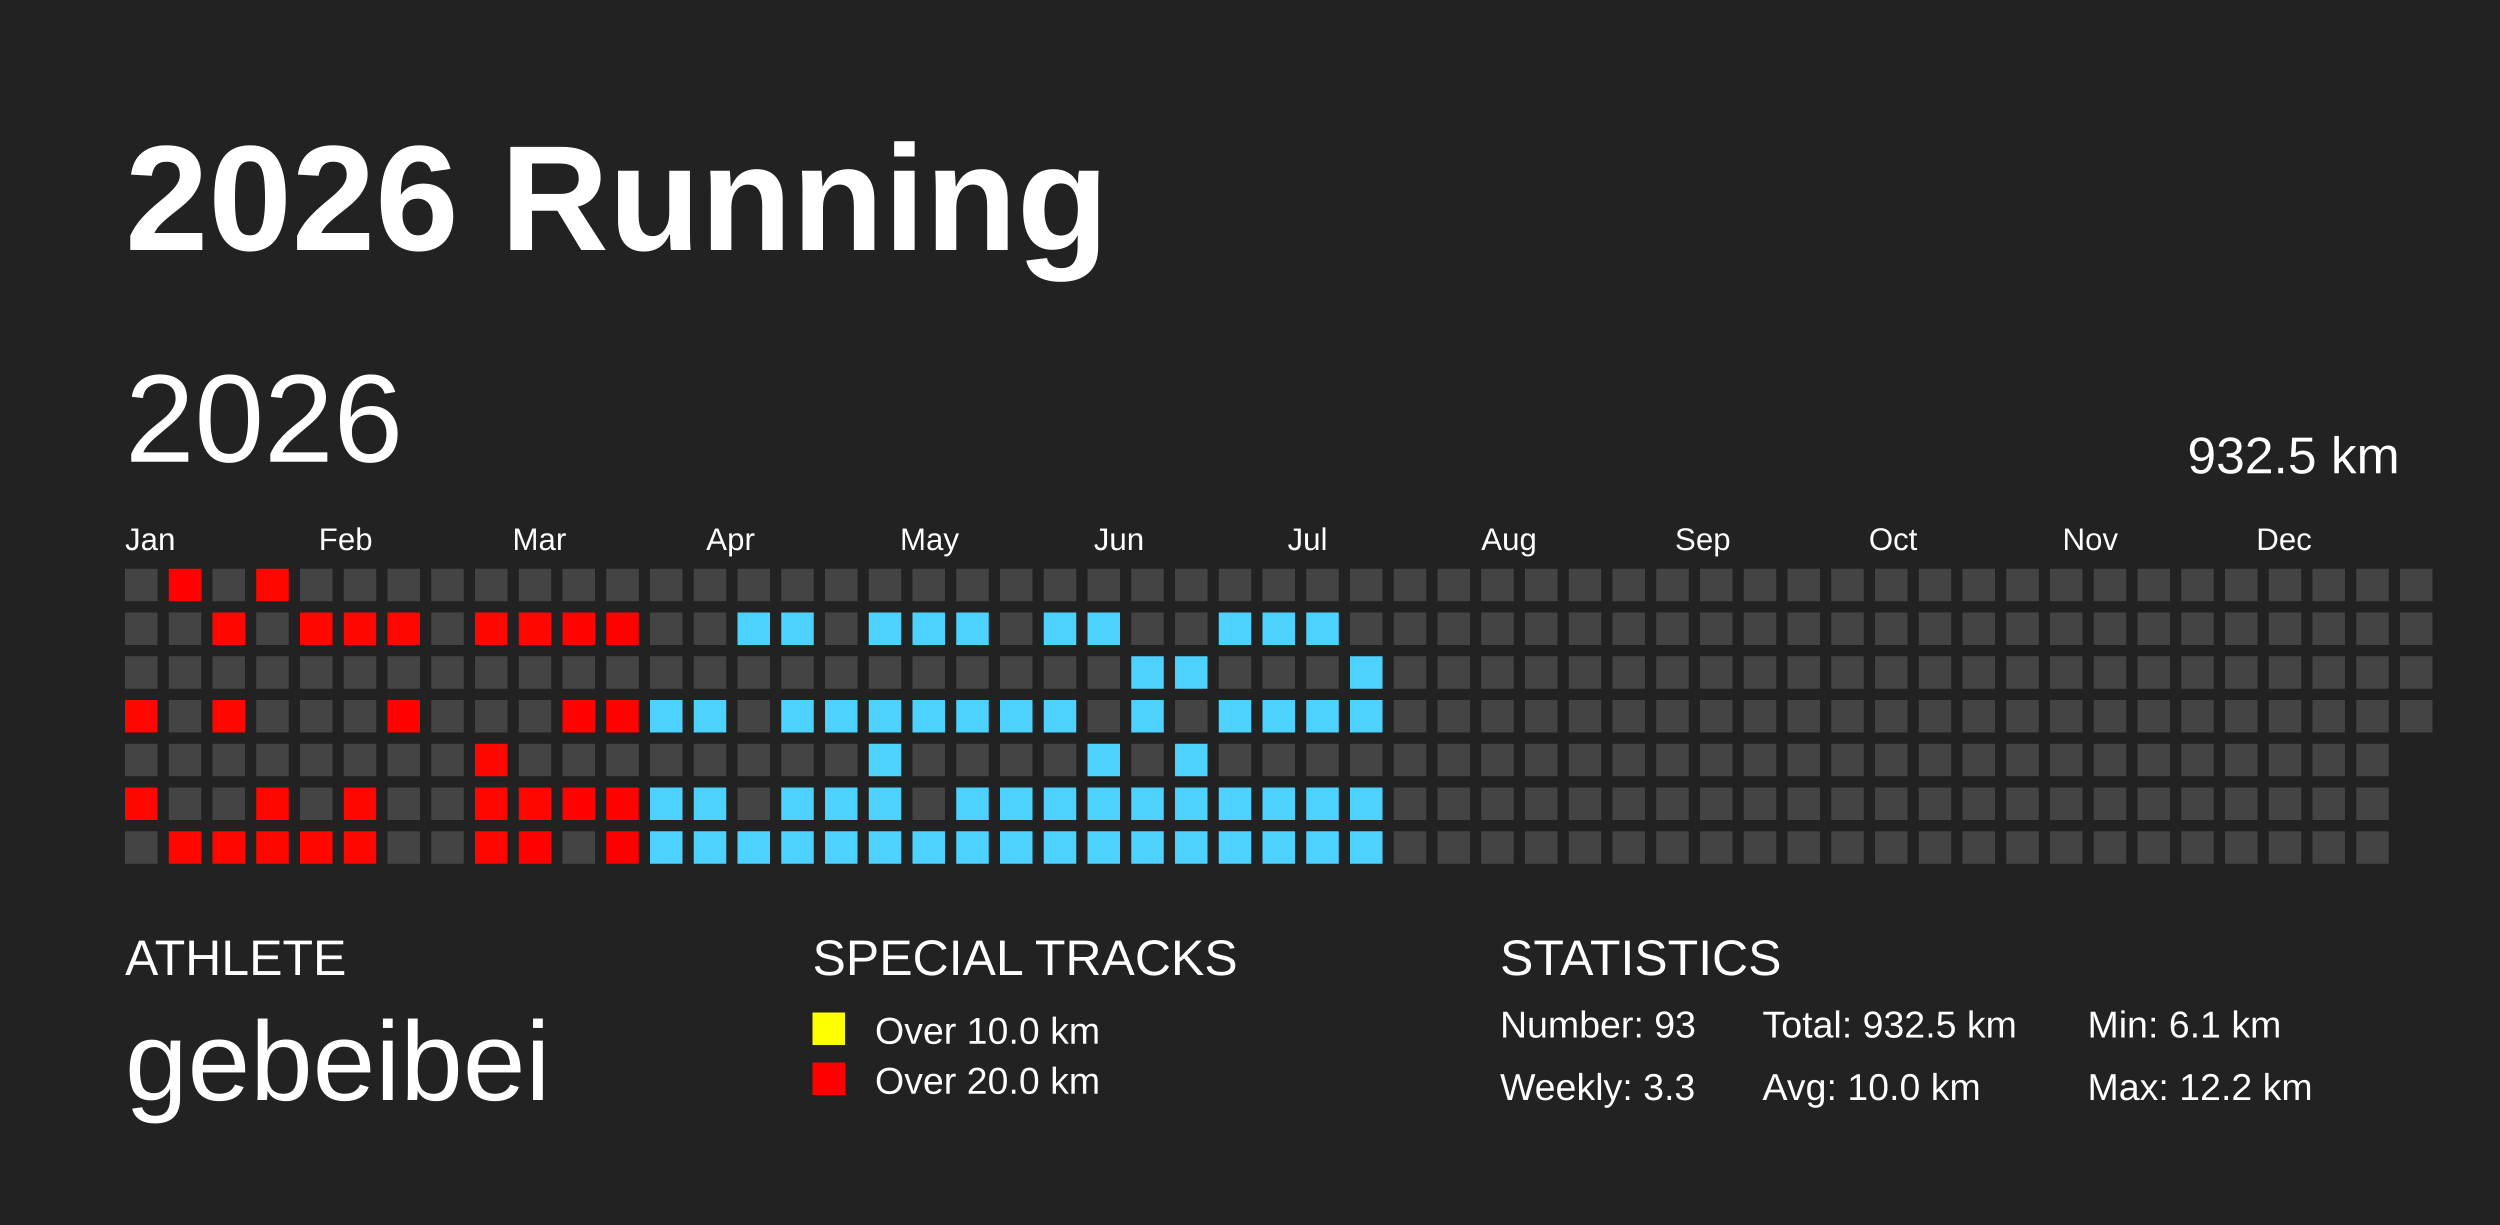
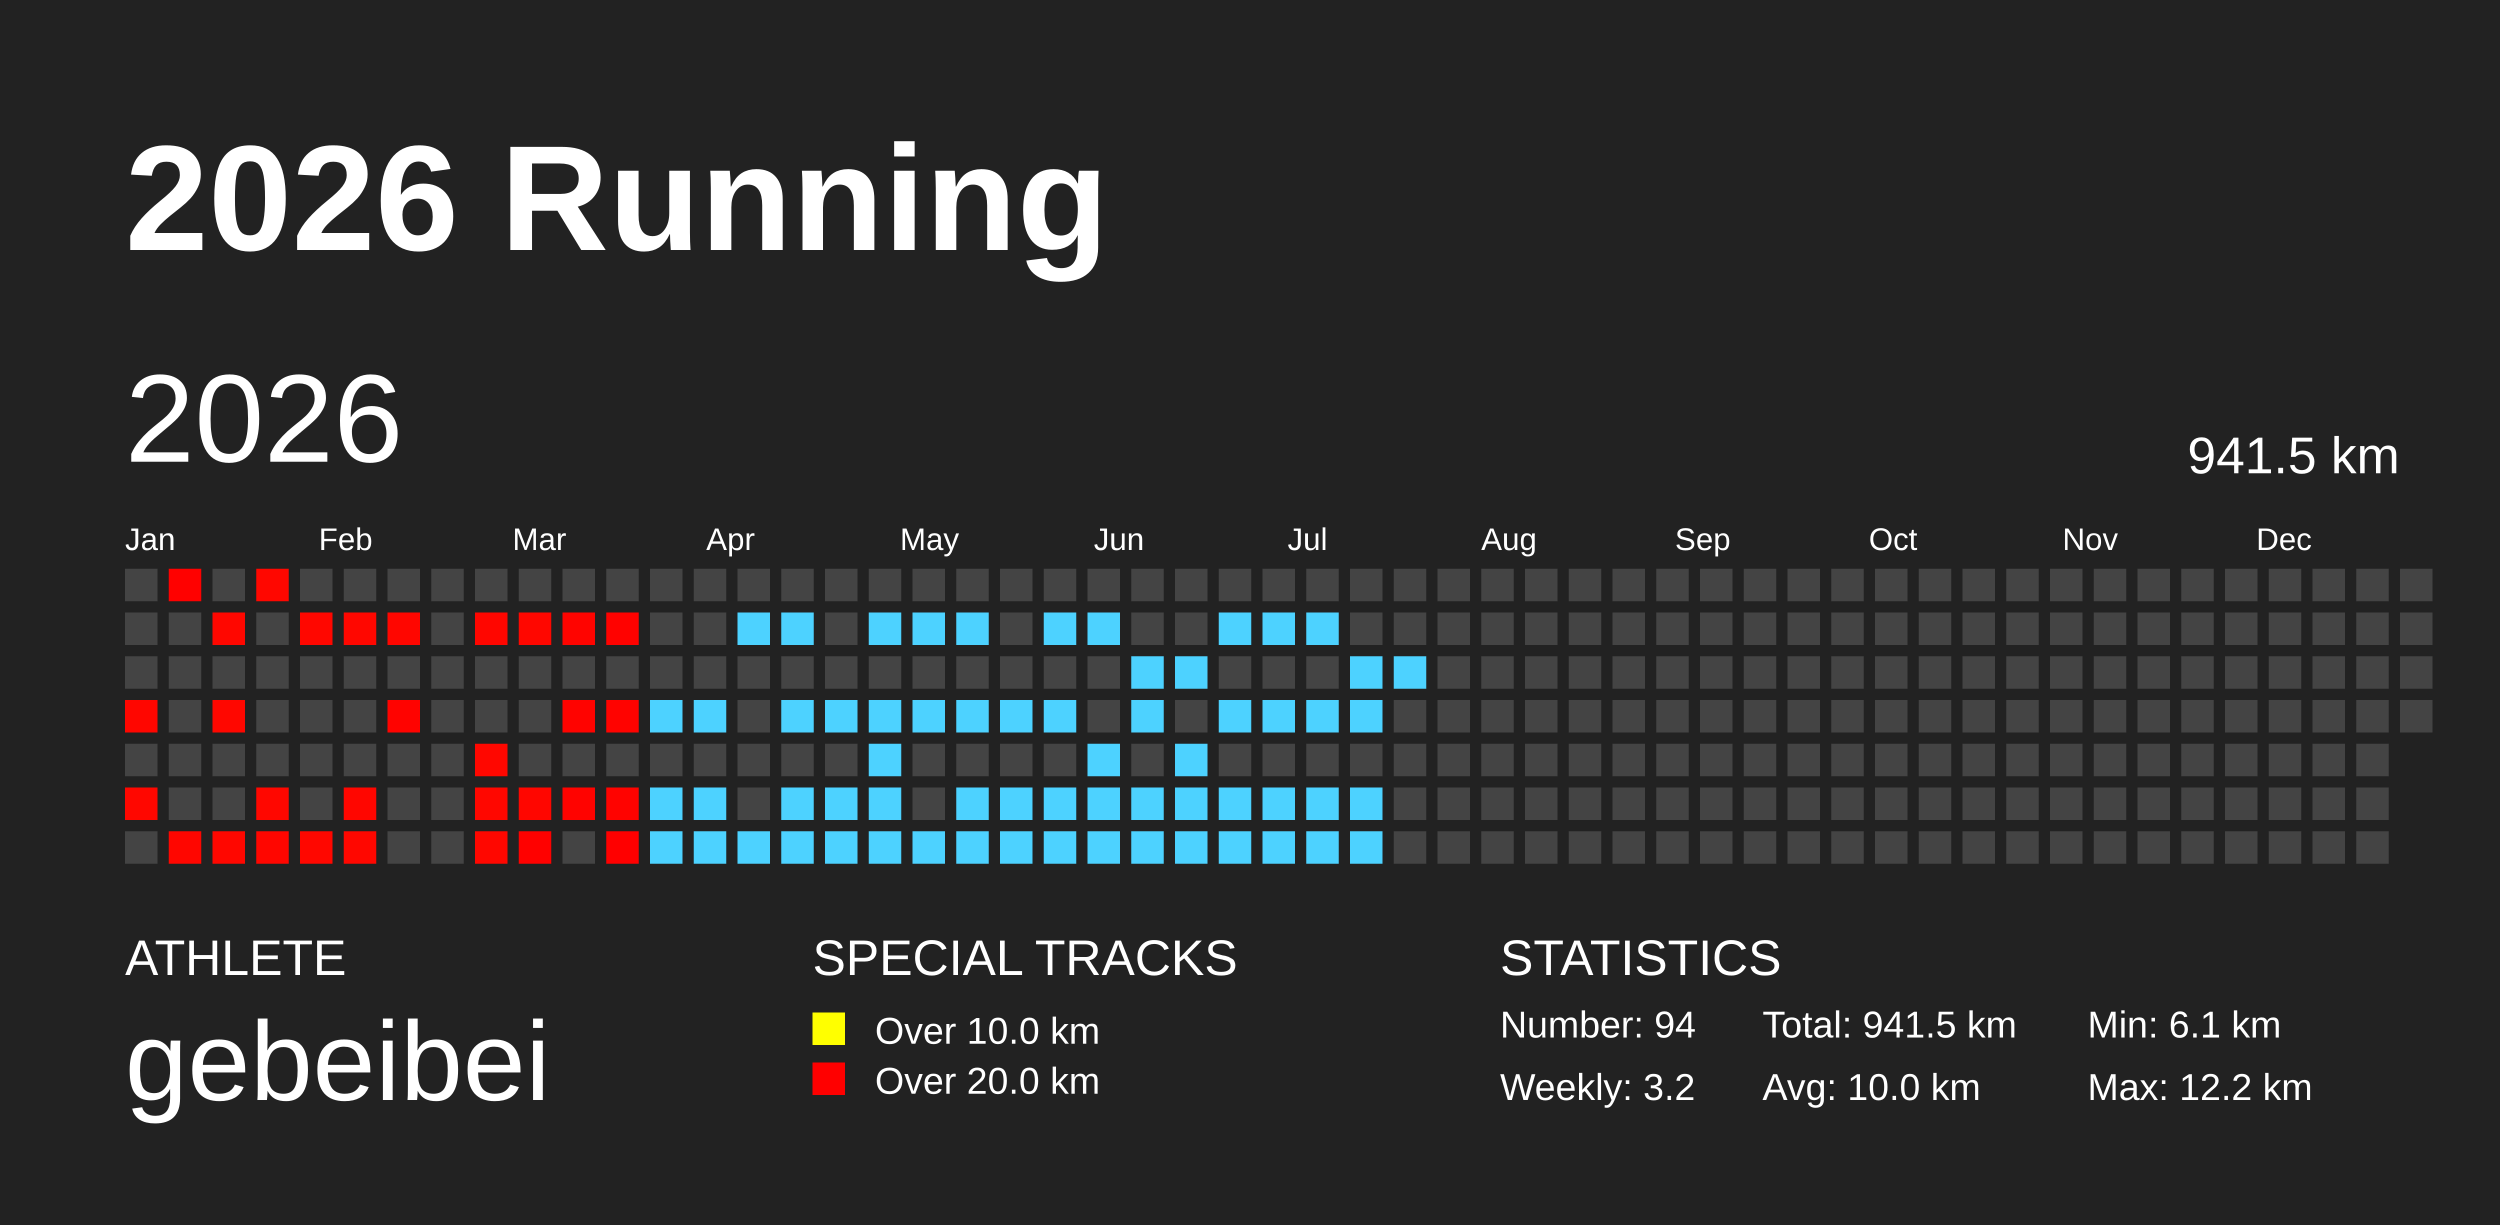
<svg xmlns="http://www.w3.org/2000/svg" baseProfile="full" height="98mm" version="1.1" viewBox="0,0,200,98" width="200mm">
  <defs />
  <rect fill="#222222" height="98" width="200" x="0" y="0" />
  <text fill="#FFFFFF" style="font-size:12px; font-family:Arial; font-weight:bold;" x="10" y="20">2026 Running</text>
  <text fill="#FFFFFF" style="font-size:4px; font-family:Arial" x="10" y="78">ATHLETE</text>
  <text fill="#FFFFFF" style="font-size:9px; font-family:Arial" x="10" y="88">gebeibei</text>
  <text fill="#FFFFFF" style="font-size:4px; font-family:Arial" x="65" y="78">SPECIAL TRACKS</text>
  <rect fill="yellow" height="2.6" width="2.6" x="65" y="81" />
  <text fill="#FFFFFF" style="font-size:3px; font-family:Arial" x="70" y="83.5">Over 10.0 km</text>
  <rect fill="red" height="2.6" width="2.6" x="65" y="85" />
  <text fill="#FFFFFF" style="font-size:3px; font-family:Arial" x="70" y="87.5">Over 20.0 km</text>
  <text fill="#FFFFFF" style="font-size:4px; font-family:Arial" x="120" y="78">STATISTICS</text>
-   <text fill="#FFFFFF" style="font-size:3px; font-family:Arial" x="120" y="83">Number: 93</text>
-   <text fill="#FFFFFF" style="font-size:3px; font-family:Arial" x="120" y="88">Weekly: 3.3</text>
-   <text fill="#FFFFFF" style="font-size:3px; font-family:Arial" x="141" y="83">Total: 932.5 km</text>
+   <text fill="#FFFFFF" style="font-size:3px; font-family:Arial" x="120" y="83">Number: 94</text>
+   <text fill="#FFFFFF" style="font-size:3px; font-family:Arial" x="120" y="88">Weekly: 3.2</text>
+   <text fill="#FFFFFF" style="font-size:3px; font-family:Arial" x="141" y="83">Total: 941.5 km</text>
  <text fill="#FFFFFF" style="font-size:3px; font-family:Arial" x="141" y="88">Avg: 10.0 km</text>
  <text fill="#FFFFFF" style="font-size:3px; font-family:Arial" x="167" y="83">Min: 6.1 km</text>
  <text fill="#FFFFFF" style="font-size:3px; font-family:Arial" x="167" y="88">Max: 12.2 km</text>
  <text dominant-baseline="hanging" fill="#FFFFFF" style="font-size:10.0px; font-family:Arial;" x="10" y="30">2026</text>
-   <text dominant-baseline="hanging" fill="#FFFFFF" style="font-size:4.125px; font-family:Arial;" x="175" y="35">932.5 km</text>
+   <text dominant-baseline="hanging" fill="#FFFFFF" style="font-size:4.125px; font-family:Arial;" x="175" y="35">941.5 km</text>
  <text fill="#FFFFFF" style="font-size:2.5px; font-family:Arial" x="10.0" y="44">Jan</text>
  <text fill="#FFFFFF" style="font-size:2.5px; font-family:Arial" x="25.5" y="44">Feb</text>
  <text fill="#FFFFFF" style="font-size:2.5px; font-family:Arial" x="41.0" y="44">Mar</text>
  <text fill="#FFFFFF" style="font-size:2.5px; font-family:Arial" x="56.5" y="44">Apr</text>
  <text fill="#FFFFFF" style="font-size:2.5px; font-family:Arial" x="72.0" y="44">May</text>
  <text fill="#FFFFFF" style="font-size:2.5px; font-family:Arial" x="87.5" y="44">Jun</text>
  <text fill="#FFFFFF" style="font-size:2.5px; font-family:Arial" x="103.0" y="44">Jul</text>
  <text fill="#FFFFFF" style="font-size:2.5px; font-family:Arial" x="118.5" y="44">Aug</text>
  <text fill="#FFFFFF" style="font-size:2.5px; font-family:Arial" x="134.0" y="44">Sep</text>
  <text fill="#FFFFFF" style="font-size:2.5px; font-family:Arial" x="149.5" y="44">Oct</text>
  <text fill="#FFFFFF" style="font-size:2.5px; font-family:Arial" x="165.0" y="44">Nov</text>
  <text fill="#FFFFFF" style="font-size:2.5px; font-family:Arial" x="180.5" y="44">Dec</text>
  <rect fill="#444444" height="2.6" width="2.6" x="10.0" y="45.5" />
  <rect fill="#444444" height="2.6" width="2.6" x="10.0" y="49.0" />
  <rect fill="#444444" height="2.6" width="2.6" x="10.0" y="52.5" />
  <rect fill="#ff0600" height="2.6" width="2.6" x="10.0" y="56.0" />
  <rect fill="#444444" height="2.6" width="2.6" x="10.0" y="59.5" />
  <rect fill="#ff0700" height="2.6" width="2.6" x="10.0" y="63.0" />
  <rect fill="#444444" height="2.6" width="2.6" x="10.0" y="66.5" />
  <rect fill="#ff0100" height="2.6" width="2.6" x="13.5" y="45.5" />
  <rect fill="#444444" height="2.6" width="2.6" x="13.5" y="49.0" />
  <rect fill="#444444" height="2.6" width="2.6" x="13.5" y="52.5" />
  <rect fill="#444444" height="2.6" width="2.6" x="13.5" y="56.0" />
  <rect fill="#444444" height="2.6" width="2.6" x="13.5" y="59.5" />
  <rect fill="#444444" height="2.6" width="2.6" x="13.5" y="63.0" />
  <rect fill="#ff0600" height="2.6" width="2.6" x="13.5" y="66.5" />
  <rect fill="#444444" height="2.6" width="2.6" x="17.0" y="45.5" />
  <rect fill="#ff0700" height="2.6" width="2.6" x="17.0" y="49.0" />
  <rect fill="#444444" height="2.6" width="2.6" x="17.0" y="52.5" />
  <rect fill="#ff0700" height="2.6" width="2.6" x="17.0" y="56.0" />
  <rect fill="#444444" height="2.6" width="2.6" x="17.0" y="59.5" />
  <rect fill="#444444" height="2.6" width="2.6" x="17.0" y="63.0" />
  <rect fill="#ff0700" height="2.6" width="2.6" x="17.0" y="66.5" />
  <rect fill="#ff0700" height="2.6" width="2.6" x="20.5" y="45.5" />
  <rect fill="#444444" height="2.6" width="2.6" x="20.5" y="49.0" />
  <rect fill="#444444" height="2.6" width="2.6" x="20.5" y="52.5" />
  <rect fill="#444444" height="2.6" width="2.6" x="20.5" y="56.0" />
  <rect fill="#444444" height="2.6" width="2.6" x="20.5" y="59.5" />
  <rect fill="#ff0700" height="2.6" width="2.6" x="20.5" y="63.0" />
  <rect fill="#ff0600" height="2.6" width="2.6" x="20.5" y="66.5" />
  <rect fill="#444444" height="2.6" width="2.6" x="24.0" y="45.5" />
  <rect fill="#ff0700" height="2.6" width="2.6" x="24.0" y="49.0" />
  <rect fill="#444444" height="2.6" width="2.6" x="24.0" y="52.5" />
  <rect fill="#444444" height="2.6" width="2.6" x="24.0" y="56.0" />
  <rect fill="#444444" height="2.6" width="2.6" x="24.0" y="59.5" />
  <rect fill="#444444" height="2.6" width="2.6" x="24.0" y="63.0" />
  <rect fill="#ff0700" height="2.6" width="2.6" x="24.0" y="66.5" />
  <rect fill="#444444" height="2.6" width="2.6" x="27.5" y="45.5" />
  <rect fill="#ff0700" height="2.6" width="2.6" x="27.5" y="49.0" />
  <rect fill="#444444" height="2.6" width="2.6" x="27.5" y="52.5" />
  <rect fill="#444444" height="2.6" width="2.6" x="27.5" y="56.0" />
  <rect fill="#444444" height="2.6" width="2.6" x="27.5" y="59.5" />
  <rect fill="#ff0600" height="2.6" width="2.6" x="27.5" y="63.0" />
  <rect fill="#ff0700" height="2.6" width="2.6" x="27.5" y="66.5" />
  <rect fill="#444444" height="2.6" width="2.6" x="31.0" y="45.5" />
  <rect fill="#ff0600" height="2.6" width="2.6" x="31.0" y="49.0" />
  <rect fill="#444444" height="2.6" width="2.6" x="31.0" y="52.5" />
  <rect fill="#ff0300" height="2.6" width="2.6" x="31.0" y="56.0" />
  <rect fill="#444444" height="2.6" width="2.6" x="31.0" y="59.5" />
  <rect fill="#444444" height="2.6" width="2.6" x="31.0" y="63.0" />
  <rect fill="#444444" height="2.6" width="2.6" x="31.0" y="66.5" />
  <rect fill="#444444" height="2.6" width="2.6" x="34.5" y="45.5" />
  <rect fill="#444444" height="2.6" width="2.6" x="34.5" y="49.0" />
  <rect fill="#444444" height="2.6" width="2.6" x="34.5" y="52.5" />
  <rect fill="#444444" height="2.6" width="2.6" x="34.5" y="56.0" />
  <rect fill="#444444" height="2.6" width="2.6" x="34.5" y="59.5" />
  <rect fill="#444444" height="2.6" width="2.6" x="34.5" y="63.0" />
  <rect fill="#444444" height="2.6" width="2.6" x="34.5" y="66.5" />
  <rect fill="#444444" height="2.6" width="2.6" x="38.0" y="45.5" />
  <rect fill="#ff0600" height="2.6" width="2.6" x="38.0" y="49.0" />
  <rect fill="#444444" height="2.6" width="2.6" x="38.0" y="52.5" />
  <rect fill="#444444" height="2.6" width="2.6" x="38.0" y="56.0" />
  <rect fill="#ff0700" height="2.6" width="2.6" x="38.0" y="59.5" />
  <rect fill="#ff0700" height="2.6" width="2.6" x="38.0" y="63.0" />
  <rect fill="#ff0700" height="2.6" width="2.6" x="38.0" y="66.5" />
  <rect fill="#444444" height="2.6" width="2.6" x="41.5" y="45.5" />
  <rect fill="#ff0700" height="2.6" width="2.6" x="41.5" y="49.0" />
  <rect fill="#444444" height="2.6" width="2.6" x="41.5" y="52.5" />
  <rect fill="#444444" height="2.6" width="2.6" x="41.5" y="56.0" />
  <rect fill="#444444" height="2.6" width="2.6" x="41.5" y="59.5" />
  <rect fill="#ff0600" height="2.6" width="2.6" x="41.5" y="63.0" />
  <rect fill="#ff0100" height="2.6" width="2.6" x="41.5" y="66.5" />
  <rect fill="#444444" height="2.6" width="2.6" x="45.0" y="45.5" />
  <rect fill="#ff0400" height="2.6" width="2.6" x="45.0" y="49.0" />
  <rect fill="#444444" height="2.6" width="2.6" x="45.0" y="52.5" />
  <rect fill="#ff0300" height="2.6" width="2.6" x="45.0" y="56.0" />
  <rect fill="#444444" height="2.6" width="2.6" x="45.0" y="59.5" />
  <rect fill="#ff0300" height="2.6" width="2.6" x="45.0" y="63.0" />
  <rect fill="#444444" height="2.6" width="2.6" x="45.0" y="66.5" />
  <rect fill="#444444" height="2.6" width="2.6" x="48.5" y="45.5" />
  <rect fill="#ff0200" height="2.6" width="2.6" x="48.5" y="49.0" />
  <rect fill="#444444" height="2.6" width="2.6" x="48.5" y="52.5" />
  <rect fill="#ff0300" height="2.6" width="2.6" x="48.5" y="56.0" />
  <rect fill="#444444" height="2.6" width="2.6" x="48.5" y="59.5" />
  <rect fill="#ff0300" height="2.6" width="2.6" x="48.5" y="63.0" />
  <rect fill="#ff0000" height="2.6" width="2.6" x="48.5" y="66.5" />
  <rect fill="#444444" height="2.6" width="2.6" x="52.0" y="45.5" />
  <rect fill="#444444" height="2.6" width="2.6" x="52.0" y="49.0" />
  <rect fill="#444444" height="2.6" width="2.6" x="52.0" y="52.5" />
  <rect fill="#4dd2ff" height="2.6" width="2.6" x="52.0" y="56.0" />
  <rect fill="#444444" height="2.6" width="2.6" x="52.0" y="59.5" />
  <rect fill="#4dd2ff" height="2.6" width="2.6" x="52.0" y="63.0" />
  <rect fill="#4dd2ff" height="2.6" width="2.6" x="52.0" y="66.5" />
  <rect fill="#444444" height="2.6" width="2.6" x="55.5" y="45.5" />
  <rect fill="#444444" height="2.6" width="2.6" x="55.5" y="49.0" />
  <rect fill="#444444" height="2.6" width="2.6" x="55.5" y="52.5" />
  <rect fill="#4dd2ff" height="2.6" width="2.6" x="55.5" y="56.0" />
  <rect fill="#444444" height="2.6" width="2.6" x="55.5" y="59.5" />
  <rect fill="#4dd2ff" height="2.6" width="2.6" x="55.5" y="63.0" />
  <rect fill="#4dd2ff" height="2.6" width="2.6" x="55.5" y="66.5" />
  <rect fill="#444444" height="2.6" width="2.6" x="59.0" y="45.5" />
  <rect fill="#4dd2ff" height="2.6" width="2.6" x="59.0" y="49.0" />
  <rect fill="#444444" height="2.6" width="2.6" x="59.0" y="52.5" />
  <rect fill="#444444" height="2.6" width="2.6" x="59.0" y="56.0" />
  <rect fill="#444444" height="2.6" width="2.6" x="59.0" y="59.5" />
  <rect fill="#444444" height="2.6" width="2.6" x="59.0" y="63.0" />
  <rect fill="#4dd2ff" height="2.6" width="2.6" x="59.0" y="66.5" />
  <rect fill="#444444" height="2.6" width="2.6" x="62.5" y="45.5" />
  <rect fill="#4dd2ff" height="2.6" width="2.6" x="62.5" y="49.0" />
  <rect fill="#444444" height="2.6" width="2.6" x="62.5" y="52.5" />
  <rect fill="#4dd2ff" height="2.6" width="2.6" x="62.5" y="56.0" />
  <rect fill="#444444" height="2.6" width="2.6" x="62.5" y="59.5" />
  <rect fill="#4dd2ff" height="2.6" width="2.6" x="62.5" y="63.0" />
  <rect fill="#4dd2ff" height="2.6" width="2.6" x="62.5" y="66.5" />
  <rect fill="#444444" height="2.6" width="2.6" x="66.0" y="45.5" />
  <rect fill="#444444" height="2.6" width="2.6" x="66.0" y="49.0" />
  <rect fill="#444444" height="2.6" width="2.6" x="66.0" y="52.5" />
  <rect fill="#4dd2ff" height="2.6" width="2.6" x="66.0" y="56.0" />
  <rect fill="#444444" height="2.6" width="2.6" x="66.0" y="59.5" />
  <rect fill="#4dd2ff" height="2.6" width="2.6" x="66.0" y="63.0" />
  <rect fill="#4dd2ff" height="2.6" width="2.6" x="66.0" y="66.5" />
  <rect fill="#444444" height="2.6" width="2.6" x="69.5" y="45.5" />
  <rect fill="#4dd2ff" height="2.6" width="2.6" x="69.5" y="49.0" />
  <rect fill="#444444" height="2.6" width="2.6" x="69.5" y="52.5" />
  <rect fill="#4dd2ff" height="2.6" width="2.6" x="69.5" y="56.0" />
  <rect fill="#4dd2ff" height="2.6" width="2.6" x="69.5" y="59.5" />
  <rect fill="#4dd2ff" height="2.6" width="2.6" x="69.5" y="63.0" />
  <rect fill="#4dd2ff" height="2.6" width="2.6" x="69.5" y="66.5" />
  <rect fill="#444444" height="2.6" width="2.6" x="73.0" y="45.5" />
  <rect fill="#4dd2ff" height="2.6" width="2.6" x="73.0" y="49.0" />
  <rect fill="#444444" height="2.6" width="2.6" x="73.0" y="52.5" />
  <rect fill="#4dd2ff" height="2.6" width="2.6" x="73.0" y="56.0" />
  <rect fill="#444444" height="2.6" width="2.6" x="73.0" y="59.5" />
  <rect fill="#444444" height="2.6" width="2.6" x="73.0" y="63.0" />
  <rect fill="#4dd2ff" height="2.6" width="2.6" x="73.0" y="66.5" />
  <rect fill="#444444" height="2.6" width="2.6" x="76.5" y="45.5" />
  <rect fill="#4dd2ff" height="2.6" width="2.6" x="76.5" y="49.0" />
  <rect fill="#444444" height="2.6" width="2.6" x="76.5" y="52.5" />
  <rect fill="#4dd2ff" height="2.6" width="2.6" x="76.5" y="56.0" />
  <rect fill="#444444" height="2.6" width="2.6" x="76.5" y="59.5" />
  <rect fill="#4dd2ff" height="2.6" width="2.6" x="76.5" y="63.0" />
  <rect fill="#4dd2ff" height="2.6" width="2.6" x="76.5" y="66.5" />
  <rect fill="#444444" height="2.6" width="2.6" x="80.0" y="45.5" />
  <rect fill="#444444" height="2.6" width="2.6" x="80.0" y="49.0" />
  <rect fill="#444444" height="2.6" width="2.6" x="80.0" y="52.5" />
  <rect fill="#4dd2ff" height="2.6" width="2.6" x="80.0" y="56.0" />
  <rect fill="#444444" height="2.6" width="2.6" x="80.0" y="59.5" />
  <rect fill="#4dd2ff" height="2.6" width="2.6" x="80.0" y="63.0" />
  <rect fill="#4dd2ff" height="2.6" width="2.6" x="80.0" y="66.5" />
  <rect fill="#444444" height="2.6" width="2.6" x="83.5" y="45.5" />
  <rect fill="#4dd2ff" height="2.6" width="2.6" x="83.5" y="49.0" />
  <rect fill="#444444" height="2.6" width="2.6" x="83.5" y="52.5" />
  <rect fill="#4dd2ff" height="2.6" width="2.6" x="83.5" y="56.0" />
  <rect fill="#444444" height="2.6" width="2.6" x="83.5" y="59.5" />
  <rect fill="#4dd2ff" height="2.6" width="2.6" x="83.5" y="63.0" />
  <rect fill="#4dd2ff" height="2.6" width="2.6" x="83.5" y="66.5" />
  <rect fill="#444444" height="2.6" width="2.6" x="87.0" y="45.5" />
  <rect fill="#4dd2ff" height="2.6" width="2.6" x="87.0" y="49.0" />
  <rect fill="#444444" height="2.6" width="2.6" x="87.0" y="52.5" />
  <rect fill="#444444" height="2.6" width="2.6" x="87.0" y="56.0" />
  <rect fill="#4dd2ff" height="2.6" width="2.6" x="87.0" y="59.5" />
  <rect fill="#4dd2ff" height="2.6" width="2.6" x="87.0" y="63.0" />
  <rect fill="#4dd2ff" height="2.6" width="2.6" x="87.0" y="66.5" />
  <rect fill="#444444" height="2.6" width="2.6" x="90.5" y="45.5" />
  <rect fill="#444444" height="2.6" width="2.6" x="90.5" y="49.0" />
  <rect fill="#4dd2ff" height="2.6" width="2.6" x="90.5" y="52.5" />
  <rect fill="#4dd2ff" height="2.6" width="2.6" x="90.5" y="56.0" />
  <rect fill="#444444" height="2.6" width="2.6" x="90.5" y="59.5" />
  <rect fill="#4dd2ff" height="2.6" width="2.6" x="90.5" y="63.0" />
  <rect fill="#4dd2ff" height="2.6" width="2.6" x="90.5" y="66.5" />
  <rect fill="#444444" height="2.6" width="2.6" x="94.0" y="45.5" />
  <rect fill="#444444" height="2.6" width="2.6" x="94.0" y="49.0" />
  <rect fill="#4dd2ff" height="2.6" width="2.6" x="94.0" y="52.5" />
  <rect fill="#444444" height="2.6" width="2.6" x="94.0" y="56.0" />
  <rect fill="#4dd2ff" height="2.6" width="2.6" x="94.0" y="59.5" />
  <rect fill="#4dd2ff" height="2.6" width="2.6" x="94.0" y="63.0" />
  <rect fill="#4dd2ff" height="2.6" width="2.6" x="94.0" y="66.5" />
  <rect fill="#444444" height="2.6" width="2.6" x="97.5" y="45.5" />
  <rect fill="#4dd2ff" height="2.6" width="2.6" x="97.5" y="49.0" />
  <rect fill="#444444" height="2.6" width="2.6" x="97.5" y="52.5" />
  <rect fill="#4dd2ff" height="2.6" width="2.6" x="97.5" y="56.0" />
  <rect fill="#444444" height="2.6" width="2.6" x="97.5" y="59.5" />
  <rect fill="#4dd2ff" height="2.6" width="2.6" x="97.5" y="63.0" />
  <rect fill="#4dd2ff" height="2.6" width="2.6" x="97.5" y="66.5" />
  <rect fill="#444444" height="2.6" width="2.6" x="101.0" y="45.5" />
  <rect fill="#4dd2ff" height="2.6" width="2.6" x="101.0" y="49.0" />
  <rect fill="#444444" height="2.6" width="2.6" x="101.0" y="52.5" />
  <rect fill="#4dd2ff" height="2.6" width="2.6" x="101.0" y="56.0" />
  <rect fill="#444444" height="2.6" width="2.6" x="101.0" y="59.5" />
  <rect fill="#4dd2ff" height="2.6" width="2.6" x="101.0" y="63.0" />
  <rect fill="#4dd2ff" height="2.6" width="2.6" x="101.0" y="66.5" />
  <rect fill="#444444" height="2.6" width="2.6" x="104.5" y="45.5" />
  <rect fill="#4dd2ff" height="2.6" width="2.6" x="104.5" y="49.0" />
  <rect fill="#444444" height="2.6" width="2.6" x="104.5" y="52.5" />
  <rect fill="#4dd2ff" height="2.6" width="2.6" x="104.5" y="56.0" />
  <rect fill="#444444" height="2.6" width="2.6" x="104.5" y="59.5" />
  <rect fill="#4dd2ff" height="2.6" width="2.6" x="104.5" y="63.0" />
  <rect fill="#4dd2ff" height="2.6" width="2.6" x="104.5" y="66.5" />
  <rect fill="#444444" height="2.6" width="2.6" x="108.0" y="45.5" />
  <rect fill="#444444" height="2.6" width="2.6" x="108.0" y="49.0" />
  <rect fill="#4dd2ff" height="2.6" width="2.6" x="108.0" y="52.5" />
  <rect fill="#4dd2ff" height="2.6" width="2.6" x="108.0" y="56.0" />
  <rect fill="#444444" height="2.6" width="2.6" x="108.0" y="59.5" />
  <rect fill="#4dd2ff" height="2.6" width="2.6" x="108.0" y="63.0" />
  <rect fill="#4dd2ff" height="2.6" width="2.6" x="108.0" y="66.5" />
  <rect fill="#444444" height="2.6" width="2.6" x="111.5" y="45.5" />
  <rect fill="#444444" height="2.6" width="2.6" x="111.5" y="49.0" />
-   <rect fill="#444444" height="2.6" width="2.6" x="111.5" y="52.5" />
+   <rect fill="#4dd2ff" height="2.6" width="2.6" x="111.5" y="52.5" />
  <rect fill="#444444" height="2.6" width="2.6" x="111.5" y="56.0" />
  <rect fill="#444444" height="2.6" width="2.6" x="111.5" y="59.5" />
  <rect fill="#444444" height="2.6" width="2.6" x="111.5" y="63.0" />
  <rect fill="#444444" height="2.6" width="2.6" x="111.5" y="66.5" />
  <rect fill="#444444" height="2.6" width="2.6" x="115.0" y="45.5" />
  <rect fill="#444444" height="2.6" width="2.6" x="115.0" y="49.0" />
  <rect fill="#444444" height="2.6" width="2.6" x="115.0" y="52.5" />
  <rect fill="#444444" height="2.6" width="2.6" x="115.0" y="56.0" />
  <rect fill="#444444" height="2.6" width="2.6" x="115.0" y="59.5" />
  <rect fill="#444444" height="2.6" width="2.6" x="115.0" y="63.0" />
  <rect fill="#444444" height="2.6" width="2.6" x="115.0" y="66.5" />
  <rect fill="#444444" height="2.6" width="2.6" x="118.5" y="45.5" />
  <rect fill="#444444" height="2.6" width="2.6" x="118.5" y="49.0" />
  <rect fill="#444444" height="2.6" width="2.6" x="118.5" y="52.5" />
  <rect fill="#444444" height="2.6" width="2.6" x="118.5" y="56.0" />
  <rect fill="#444444" height="2.6" width="2.6" x="118.5" y="59.5" />
  <rect fill="#444444" height="2.6" width="2.6" x="118.5" y="63.0" />
  <rect fill="#444444" height="2.6" width="2.6" x="118.5" y="66.5" />
  <rect fill="#444444" height="2.6" width="2.6" x="122.0" y="45.5" />
  <rect fill="#444444" height="2.6" width="2.6" x="122.0" y="49.0" />
  <rect fill="#444444" height="2.6" width="2.6" x="122.0" y="52.5" />
  <rect fill="#444444" height="2.6" width="2.6" x="122.0" y="56.0" />
  <rect fill="#444444" height="2.6" width="2.6" x="122.0" y="59.5" />
  <rect fill="#444444" height="2.6" width="2.6" x="122.0" y="63.0" />
  <rect fill="#444444" height="2.6" width="2.6" x="122.0" y="66.5" />
  <rect fill="#444444" height="2.6" width="2.6" x="125.5" y="45.5" />
  <rect fill="#444444" height="2.6" width="2.6" x="125.5" y="49.0" />
  <rect fill="#444444" height="2.6" width="2.6" x="125.5" y="52.5" />
  <rect fill="#444444" height="2.6" width="2.6" x="125.5" y="56.0" />
  <rect fill="#444444" height="2.6" width="2.6" x="125.5" y="59.5" />
  <rect fill="#444444" height="2.6" width="2.6" x="125.5" y="63.0" />
  <rect fill="#444444" height="2.6" width="2.6" x="125.5" y="66.5" />
  <rect fill="#444444" height="2.6" width="2.6" x="129.0" y="45.5" />
  <rect fill="#444444" height="2.6" width="2.6" x="129.0" y="49.0" />
  <rect fill="#444444" height="2.6" width="2.6" x="129.0" y="52.5" />
  <rect fill="#444444" height="2.6" width="2.6" x="129.0" y="56.0" />
  <rect fill="#444444" height="2.6" width="2.6" x="129.0" y="59.5" />
  <rect fill="#444444" height="2.6" width="2.6" x="129.0" y="63.0" />
  <rect fill="#444444" height="2.6" width="2.6" x="129.0" y="66.5" />
  <rect fill="#444444" height="2.6" width="2.6" x="132.5" y="45.5" />
  <rect fill="#444444" height="2.6" width="2.6" x="132.5" y="49.0" />
  <rect fill="#444444" height="2.6" width="2.6" x="132.5" y="52.5" />
  <rect fill="#444444" height="2.6" width="2.6" x="132.5" y="56.0" />
  <rect fill="#444444" height="2.6" width="2.6" x="132.5" y="59.5" />
  <rect fill="#444444" height="2.6" width="2.6" x="132.5" y="63.0" />
  <rect fill="#444444" height="2.6" width="2.6" x="132.5" y="66.5" />
  <rect fill="#444444" height="2.6" width="2.6" x="136.0" y="45.5" />
  <rect fill="#444444" height="2.6" width="2.6" x="136.0" y="49.0" />
  <rect fill="#444444" height="2.6" width="2.6" x="136.0" y="52.5" />
  <rect fill="#444444" height="2.6" width="2.6" x="136.0" y="56.0" />
  <rect fill="#444444" height="2.6" width="2.6" x="136.0" y="59.5" />
  <rect fill="#444444" height="2.6" width="2.6" x="136.0" y="63.0" />
  <rect fill="#444444" height="2.6" width="2.6" x="136.0" y="66.5" />
  <rect fill="#444444" height="2.6" width="2.6" x="139.5" y="45.5" />
  <rect fill="#444444" height="2.6" width="2.6" x="139.5" y="49.0" />
  <rect fill="#444444" height="2.6" width="2.6" x="139.5" y="52.5" />
  <rect fill="#444444" height="2.6" width="2.6" x="139.5" y="56.0" />
  <rect fill="#444444" height="2.6" width="2.6" x="139.5" y="59.5" />
  <rect fill="#444444" height="2.6" width="2.6" x="139.5" y="63.0" />
  <rect fill="#444444" height="2.6" width="2.6" x="139.5" y="66.5" />
  <rect fill="#444444" height="2.6" width="2.6" x="143.0" y="45.5" />
  <rect fill="#444444" height="2.6" width="2.6" x="143.0" y="49.0" />
  <rect fill="#444444" height="2.6" width="2.6" x="143.0" y="52.5" />
  <rect fill="#444444" height="2.6" width="2.6" x="143.0" y="56.0" />
  <rect fill="#444444" height="2.6" width="2.6" x="143.0" y="59.5" />
  <rect fill="#444444" height="2.6" width="2.6" x="143.0" y="63.0" />
  <rect fill="#444444" height="2.6" width="2.6" x="143.0" y="66.5" />
  <rect fill="#444444" height="2.6" width="2.6" x="146.5" y="45.5" />
  <rect fill="#444444" height="2.6" width="2.6" x="146.5" y="49.0" />
  <rect fill="#444444" height="2.6" width="2.6" x="146.5" y="52.5" />
  <rect fill="#444444" height="2.6" width="2.6" x="146.5" y="56.0" />
  <rect fill="#444444" height="2.6" width="2.6" x="146.5" y="59.5" />
  <rect fill="#444444" height="2.6" width="2.6" x="146.5" y="63.0" />
  <rect fill="#444444" height="2.6" width="2.6" x="146.5" y="66.5" />
  <rect fill="#444444" height="2.6" width="2.6" x="150.0" y="45.5" />
  <rect fill="#444444" height="2.6" width="2.6" x="150.0" y="49.0" />
  <rect fill="#444444" height="2.6" width="2.6" x="150.0" y="52.5" />
  <rect fill="#444444" height="2.6" width="2.6" x="150.0" y="56.0" />
  <rect fill="#444444" height="2.6" width="2.6" x="150.0" y="59.5" />
  <rect fill="#444444" height="2.6" width="2.6" x="150.0" y="63.0" />
  <rect fill="#444444" height="2.6" width="2.6" x="150.0" y="66.5" />
  <rect fill="#444444" height="2.6" width="2.6" x="153.5" y="45.5" />
  <rect fill="#444444" height="2.6" width="2.6" x="153.5" y="49.0" />
  <rect fill="#444444" height="2.6" width="2.6" x="153.5" y="52.5" />
  <rect fill="#444444" height="2.6" width="2.6" x="153.5" y="56.0" />
  <rect fill="#444444" height="2.6" width="2.6" x="153.5" y="59.5" />
  <rect fill="#444444" height="2.6" width="2.6" x="153.5" y="63.0" />
  <rect fill="#444444" height="2.6" width="2.6" x="153.5" y="66.5" />
  <rect fill="#444444" height="2.6" width="2.6" x="157.0" y="45.5" />
  <rect fill="#444444" height="2.6" width="2.6" x="157.0" y="49.0" />
  <rect fill="#444444" height="2.6" width="2.6" x="157.0" y="52.5" />
  <rect fill="#444444" height="2.6" width="2.6" x="157.0" y="56.0" />
  <rect fill="#444444" height="2.6" width="2.6" x="157.0" y="59.5" />
  <rect fill="#444444" height="2.6" width="2.6" x="157.0" y="63.0" />
  <rect fill="#444444" height="2.6" width="2.6" x="157.0" y="66.5" />
  <rect fill="#444444" height="2.6" width="2.6" x="160.5" y="45.5" />
  <rect fill="#444444" height="2.6" width="2.6" x="160.5" y="49.0" />
  <rect fill="#444444" height="2.6" width="2.6" x="160.5" y="52.5" />
  <rect fill="#444444" height="2.6" width="2.6" x="160.5" y="56.0" />
  <rect fill="#444444" height="2.6" width="2.6" x="160.5" y="59.5" />
  <rect fill="#444444" height="2.6" width="2.6" x="160.5" y="63.0" />
  <rect fill="#444444" height="2.6" width="2.6" x="160.5" y="66.5" />
  <rect fill="#444444" height="2.6" width="2.6" x="164.0" y="45.5" />
  <rect fill="#444444" height="2.6" width="2.6" x="164.0" y="49.0" />
  <rect fill="#444444" height="2.6" width="2.6" x="164.0" y="52.5" />
  <rect fill="#444444" height="2.6" width="2.6" x="164.0" y="56.0" />
  <rect fill="#444444" height="2.6" width="2.6" x="164.0" y="59.5" />
  <rect fill="#444444" height="2.6" width="2.6" x="164.0" y="63.0" />
  <rect fill="#444444" height="2.6" width="2.6" x="164.0" y="66.5" />
  <rect fill="#444444" height="2.6" width="2.6" x="167.5" y="45.5" />
  <rect fill="#444444" height="2.6" width="2.6" x="167.5" y="49.0" />
  <rect fill="#444444" height="2.6" width="2.6" x="167.5" y="52.5" />
  <rect fill="#444444" height="2.6" width="2.6" x="167.5" y="56.0" />
  <rect fill="#444444" height="2.6" width="2.6" x="167.5" y="59.5" />
  <rect fill="#444444" height="2.6" width="2.6" x="167.5" y="63.0" />
  <rect fill="#444444" height="2.6" width="2.6" x="167.5" y="66.5" />
  <rect fill="#444444" height="2.6" width="2.6" x="171.0" y="45.5" />
  <rect fill="#444444" height="2.6" width="2.6" x="171.0" y="49.0" />
  <rect fill="#444444" height="2.6" width="2.6" x="171.0" y="52.5" />
  <rect fill="#444444" height="2.6" width="2.6" x="171.0" y="56.0" />
  <rect fill="#444444" height="2.6" width="2.6" x="171.0" y="59.5" />
  <rect fill="#444444" height="2.6" width="2.6" x="171.0" y="63.0" />
  <rect fill="#444444" height="2.6" width="2.6" x="171.0" y="66.5" />
  <rect fill="#444444" height="2.6" width="2.6" x="174.5" y="45.5" />
  <rect fill="#444444" height="2.6" width="2.6" x="174.5" y="49.0" />
  <rect fill="#444444" height="2.6" width="2.6" x="174.5" y="52.5" />
  <rect fill="#444444" height="2.6" width="2.6" x="174.5" y="56.0" />
  <rect fill="#444444" height="2.6" width="2.6" x="174.5" y="59.5" />
  <rect fill="#444444" height="2.6" width="2.6" x="174.5" y="63.0" />
  <rect fill="#444444" height="2.6" width="2.6" x="174.5" y="66.5" />
  <rect fill="#444444" height="2.6" width="2.6" x="178.0" y="45.5" />
  <rect fill="#444444" height="2.6" width="2.6" x="178.0" y="49.0" />
  <rect fill="#444444" height="2.6" width="2.6" x="178.0" y="52.5" />
  <rect fill="#444444" height="2.6" width="2.6" x="178.0" y="56.0" />
  <rect fill="#444444" height="2.6" width="2.6" x="178.0" y="59.5" />
  <rect fill="#444444" height="2.6" width="2.6" x="178.0" y="63.0" />
  <rect fill="#444444" height="2.6" width="2.6" x="178.0" y="66.5" />
  <rect fill="#444444" height="2.6" width="2.6" x="181.5" y="45.5" />
  <rect fill="#444444" height="2.6" width="2.6" x="181.5" y="49.0" />
  <rect fill="#444444" height="2.6" width="2.6" x="181.5" y="52.5" />
  <rect fill="#444444" height="2.6" width="2.6" x="181.5" y="56.0" />
  <rect fill="#444444" height="2.6" width="2.6" x="181.5" y="59.5" />
  <rect fill="#444444" height="2.6" width="2.6" x="181.5" y="63.0" />
  <rect fill="#444444" height="2.6" width="2.6" x="181.5" y="66.5" />
  <rect fill="#444444" height="2.6" width="2.6" x="185.0" y="45.5" />
  <rect fill="#444444" height="2.6" width="2.6" x="185.0" y="49.0" />
  <rect fill="#444444" height="2.6" width="2.6" x="185.0" y="52.5" />
  <rect fill="#444444" height="2.6" width="2.6" x="185.0" y="56.0" />
  <rect fill="#444444" height="2.6" width="2.6" x="185.0" y="59.5" />
  <rect fill="#444444" height="2.6" width="2.6" x="185.0" y="63.0" />
  <rect fill="#444444" height="2.6" width="2.6" x="185.0" y="66.5" />
  <rect fill="#444444" height="2.6" width="2.6" x="188.5" y="45.5" />
  <rect fill="#444444" height="2.6" width="2.6" x="188.5" y="49.0" />
  <rect fill="#444444" height="2.6" width="2.6" x="188.5" y="52.5" />
  <rect fill="#444444" height="2.6" width="2.6" x="188.5" y="56.0" />
  <rect fill="#444444" height="2.6" width="2.6" x="188.5" y="59.5" />
  <rect fill="#444444" height="2.6" width="2.6" x="188.5" y="63.0" />
  <rect fill="#444444" height="2.6" width="2.6" x="188.5" y="66.5" />
  <rect fill="#444444" height="2.6" width="2.6" x="192.0" y="45.5" />
  <rect fill="#444444" height="2.6" width="2.6" x="192.0" y="49.0" />
  <rect fill="#444444" height="2.6" width="2.6" x="192.0" y="52.5" />
  <rect fill="#444444" height="2.6" width="2.6" x="192.0" y="56.0" />
</svg>
